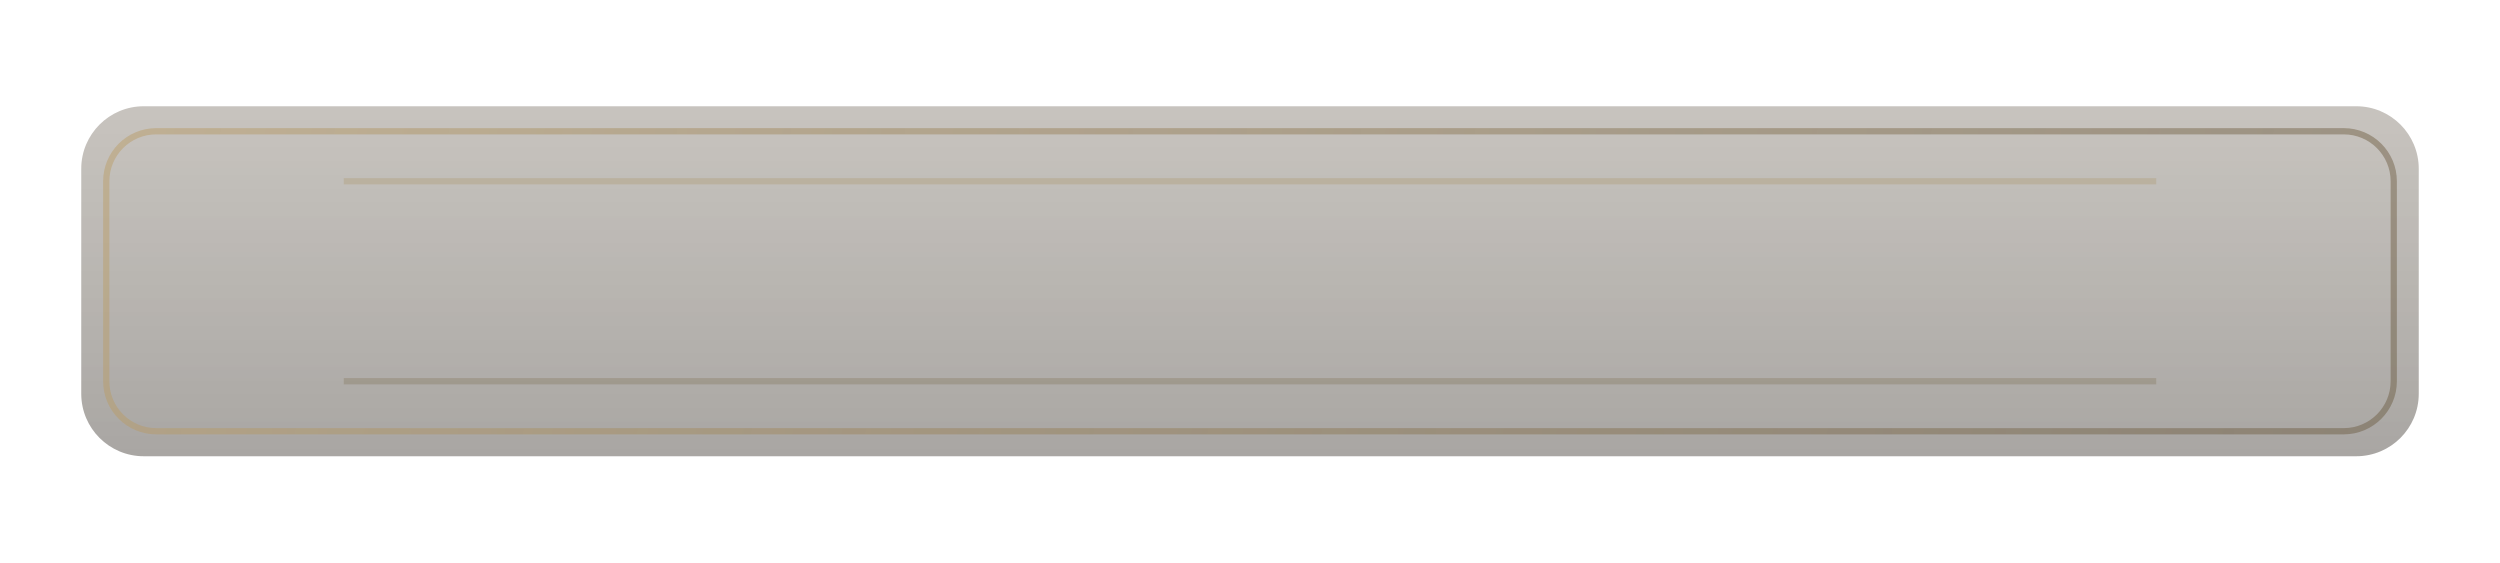
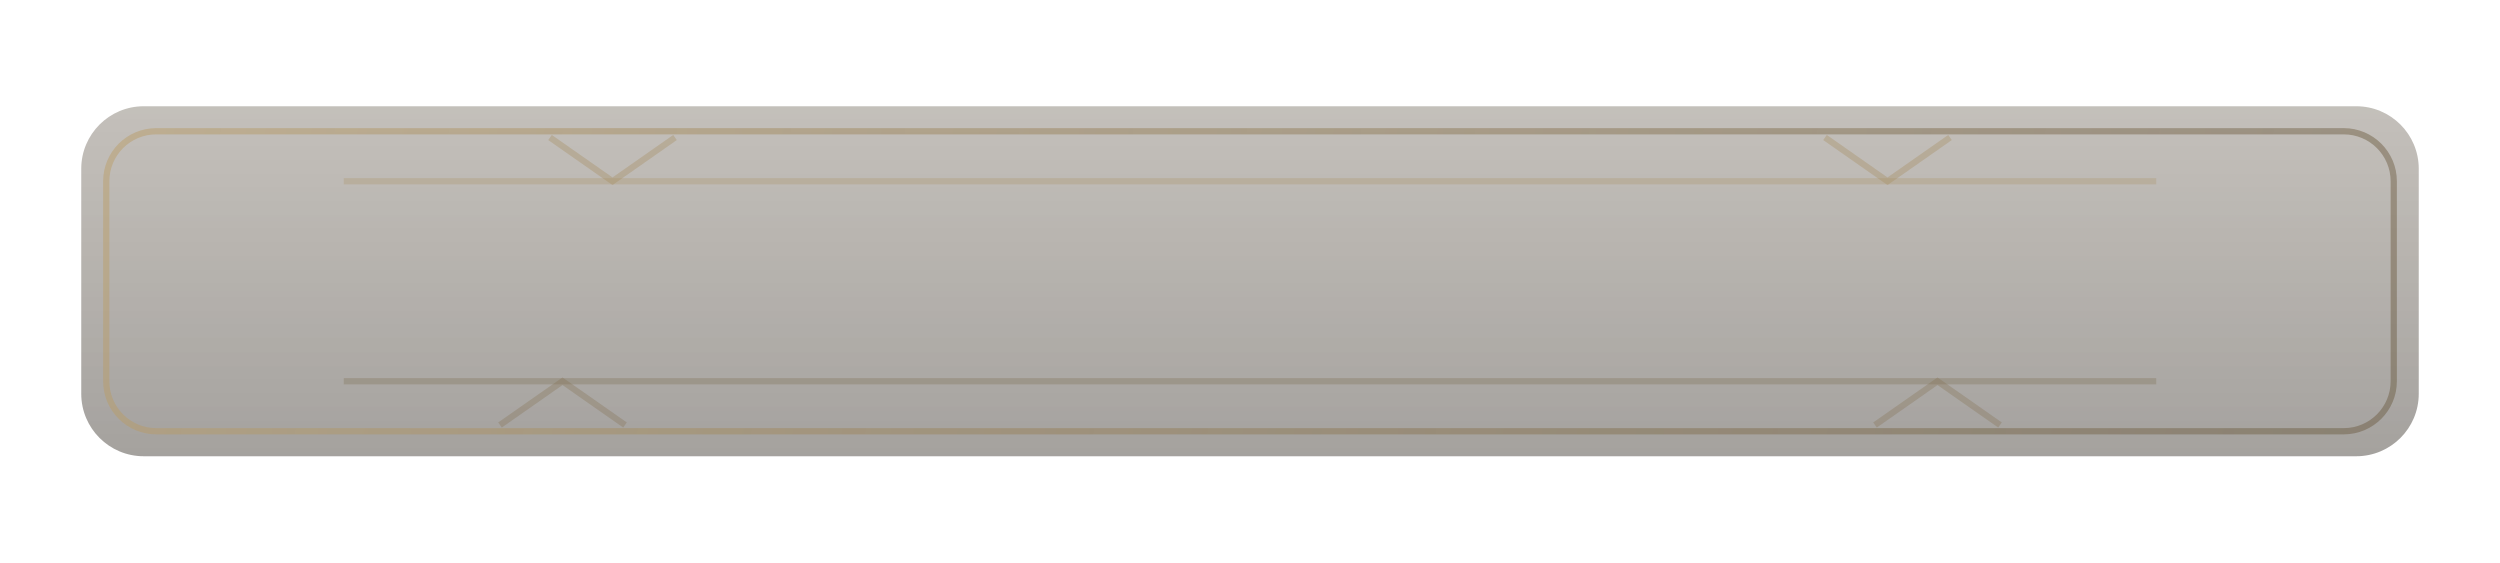
<svg xmlns="http://www.w3.org/2000/svg" width="800" height="180" viewBox="0 0 800 180" fill="none">
  <rect x="26" y="34" width="748" height="112" rx="20" fill="url(#base)" />
  <rect x="34" y="42" width="732" height="96" rx="16" stroke="url(#rim)" stroke-width="2" />
  <path d="M110 58H690" stroke="rgba(170,145,96,0.28)" stroke-width="2" />
  <path d="M110 122H690" stroke="rgba(112,92,58,0.24)" stroke-width="2" />
+   <path d="M176 44L196 58L216 44" stroke="rgba(165,139,92,0.34)" stroke-width="2" />
+   <path d="M624 44L604 58L584 44" stroke="rgba(165,139,92,0.34)" stroke-width="2" />
+   <path d="M160 136L180 122L200 136" stroke="rgba(128,106,71,0.28)" stroke-width="2" />
+   <path d="M640 136L620 122L600 136" stroke="rgba(128,106,71,0.28)" stroke-width="2" />
  <defs>
    <linearGradient id="base" x1="400" y1="34" x2="400" y2="146" gradientUnits="userSpaceOnUse">
-       <stop stop-color="rgba(70,58,41,0.3)" />
-       <stop offset="1" stop-color="rgba(39,32,24,0.4)" />
+       <stop stop-color="rgba(70,58,41,0.32)" />
+       <stop offset="1" stop-color="rgba(39,32,24,0.42)" />
    </linearGradient>
    <linearGradient id="rim" x1="34" y1="42" x2="766" y2="138" gradientUnits="userSpaceOnUse">
      <stop stop-color="rgba(186,158,106,0.5)" />
      <stop offset="1" stop-color="rgba(98,80,51,0.42)" />
    </linearGradient>
  </defs>
</svg>
